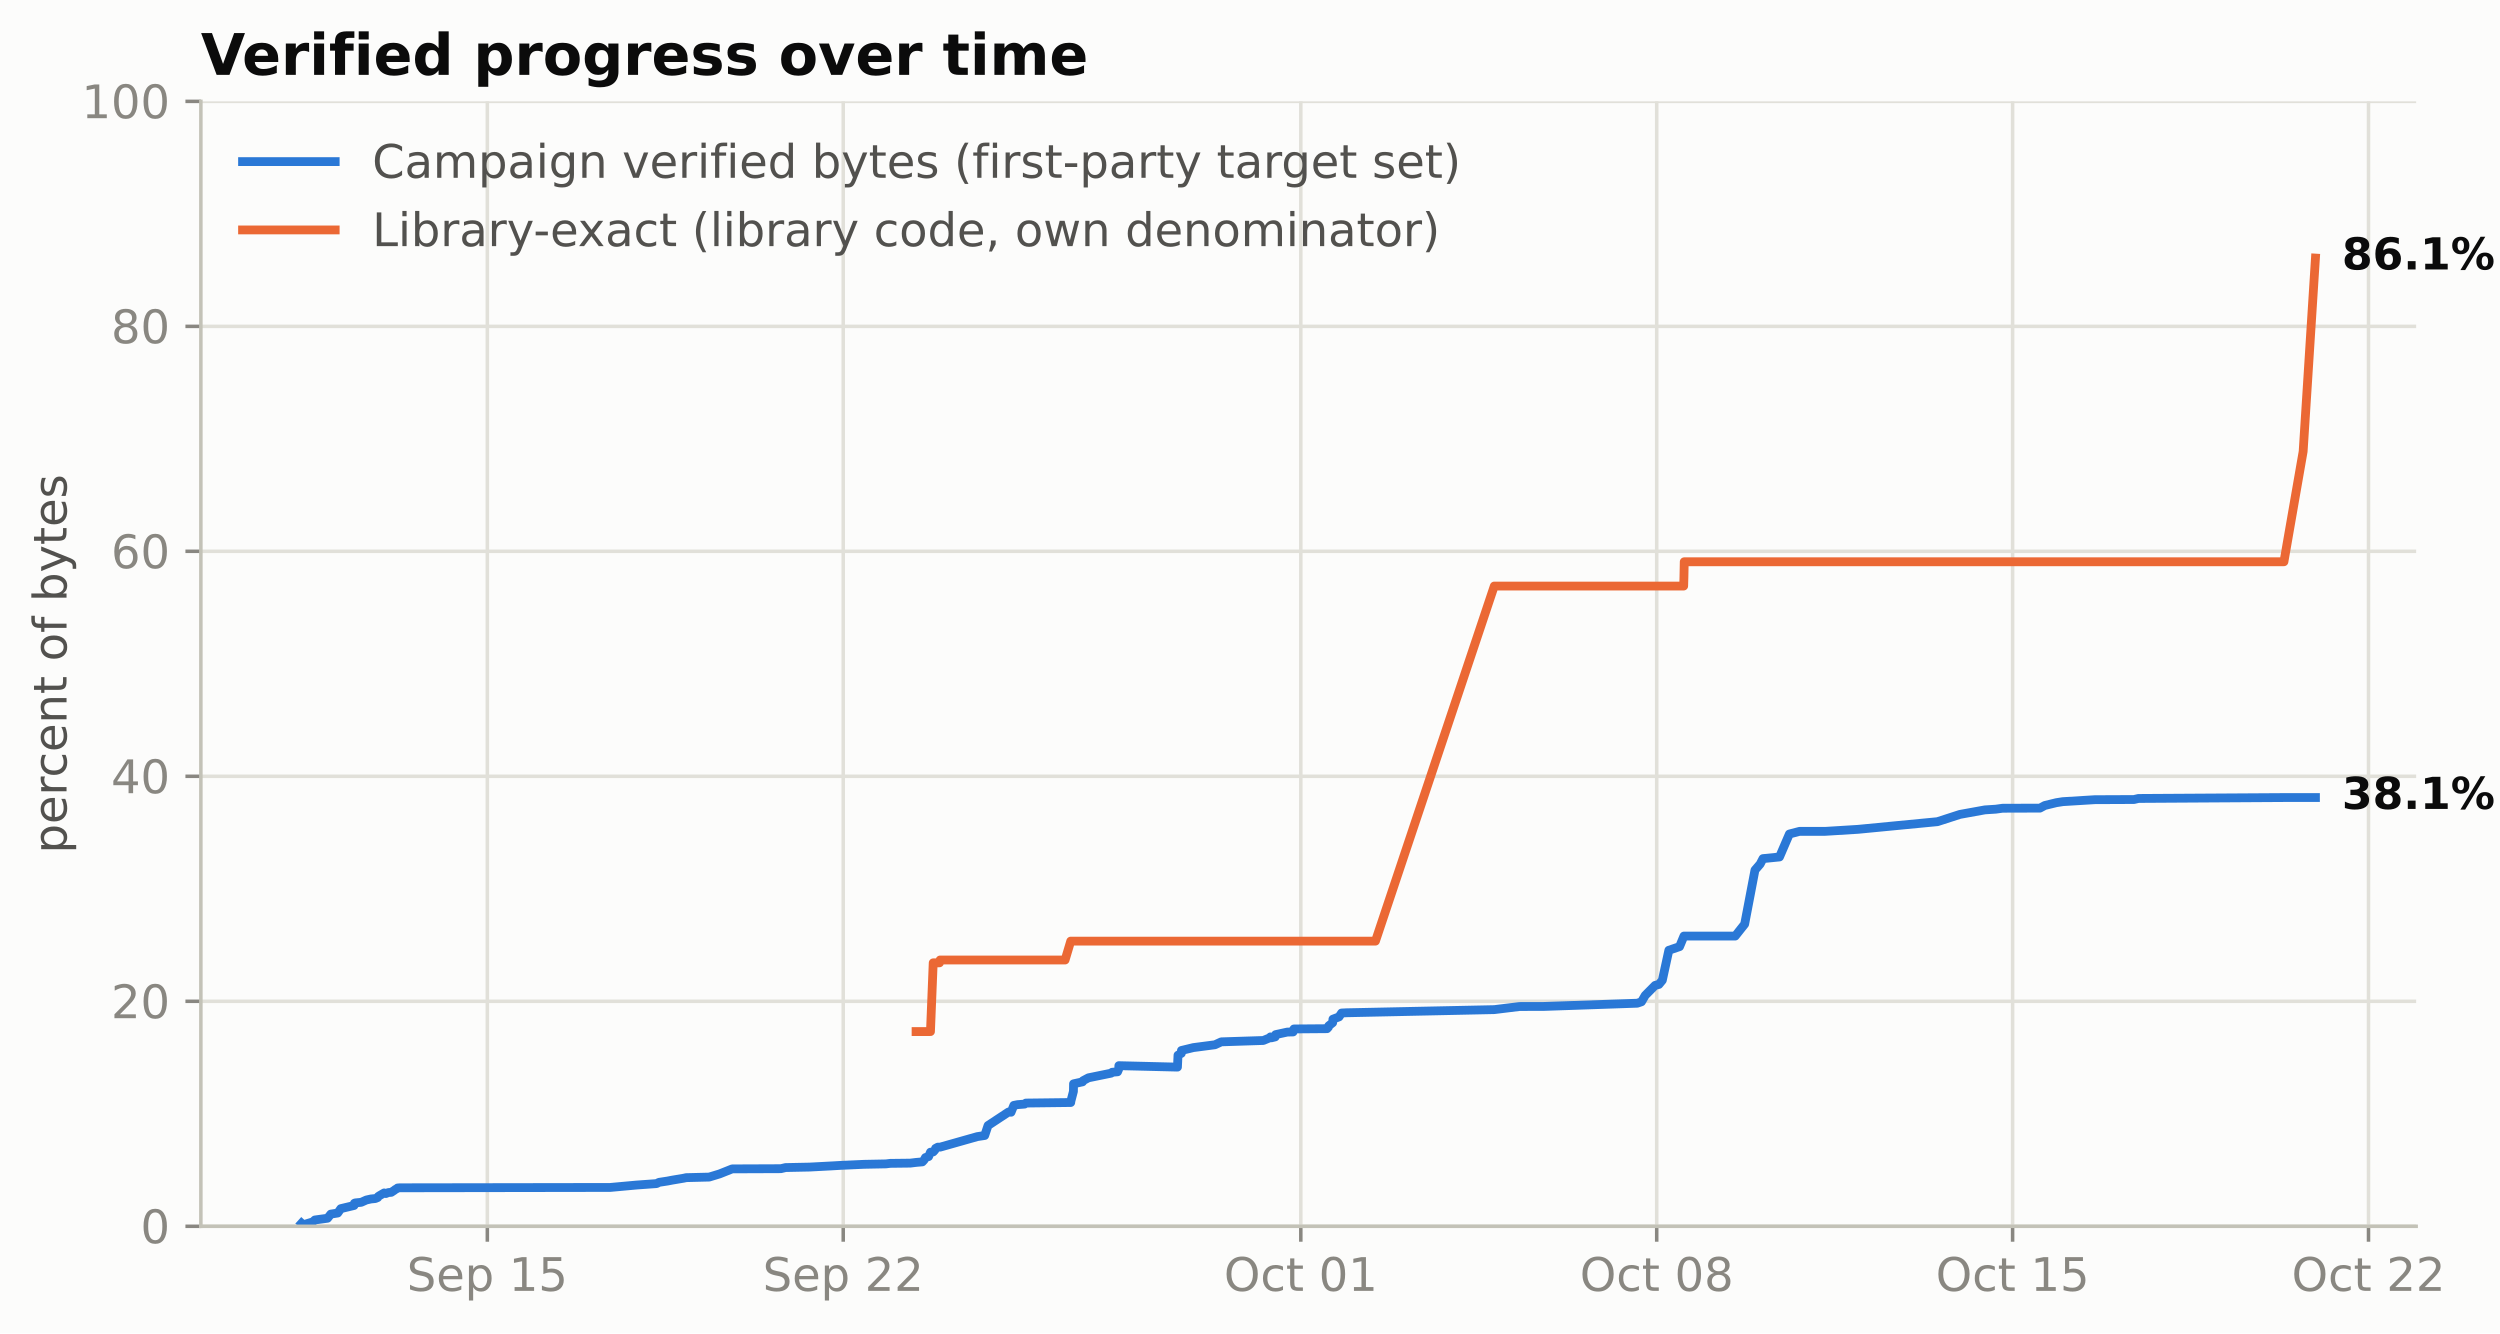
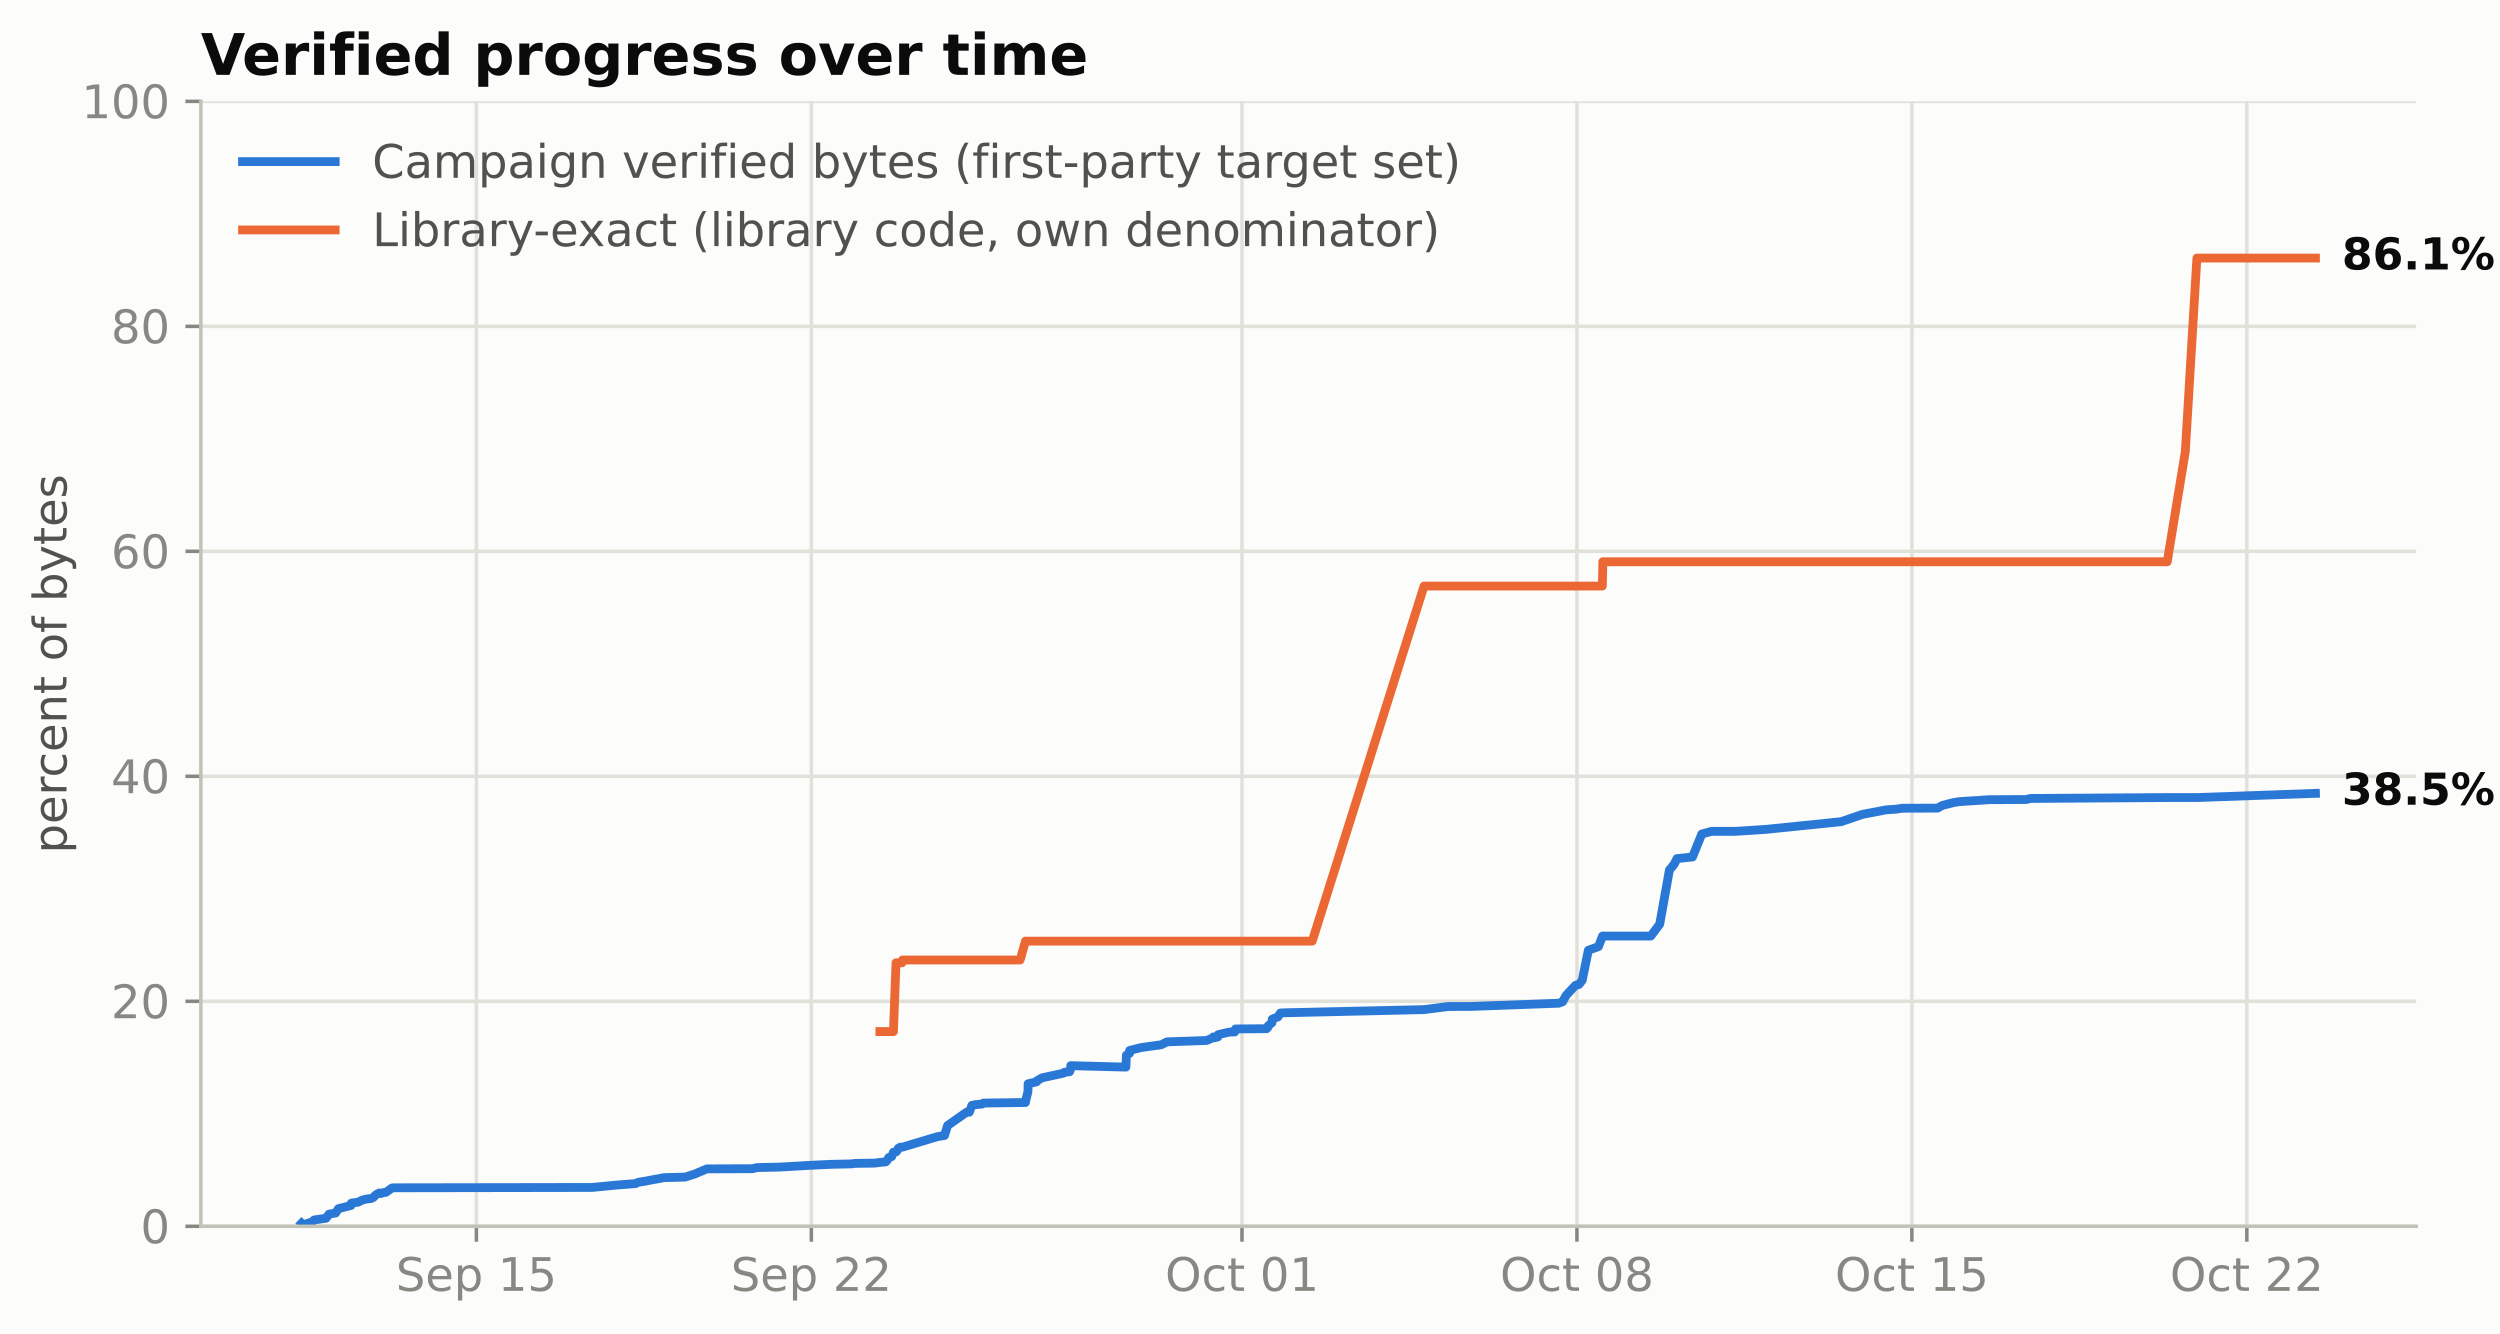
<svg xmlns="http://www.w3.org/2000/svg" xmlns:xlink="http://www.w3.org/1999/xlink" width="566.745pt" height="302.26pt" viewBox="0 0 566.745 302.26" version="1.1">
  <defs>
    <style type="text/css">*{stroke-linejoin: round; stroke-linecap: butt}</style>
  </defs>
  <g id="figure_1">
    <g id="patch_1">
      <path d="M 0 302.26  L 566.745 302.26  L 566.745 0  L 0 0  z " style="fill: #fcfcfb" />
    </g>
    <g id="axes_1">
      <g id="patch_2">
        <path d="M 45.536 278  L 547.736 278  L 547.736 22.976  L 45.536 22.976  z " style="fill: #fcfcfb" />
      </g>
      <g id="matplotlib.axis_1">
        <g id="xtick_1">
          <g id="line2d_1">
-             <path d="M 110.477 278  L 110.477 22.976  " clip-path="url(#pf7d3f120eb)" style="fill: none; stroke: #e1e0d9; stroke-width: 0.8; stroke-linecap: square" />
+             <path d="M 107.998 278  L 107.998 22.976  " clip-path="url(#pf7d3f120eb)" style="fill: none; stroke: #e1e0d9; stroke-width: 0.8; stroke-linecap: square" />
          </g>
          <g id="line2d_2">
            <defs>
              <path id="mc9588ca993" d="M 0 0  L 0 3.5  " style="stroke: #898781; stroke-width: 0.8" />
            </defs>
            <g>
-               <use xlink:href="#mc9588ca993" x="110.477" y="278" style="fill: #898781; stroke: #898781; stroke-width: 0.8" />
+               <use xlink:href="#mc9588ca993" x="107.998" y="278" style="fill: #898781; stroke: #898781; stroke-width: 0.8" />
            </g>
          </g>
          <g id="text_1">
-             <text style="font-size: 10.5px; font-family: 'Segoe UI', 'DejaVu Sans', 'Bitstream Vera Sans', 'Computer Modern Sans Serif', 'Lucida Grande', 'Verdana', 'Geneva', 'Lucid', 'Arial', 'Helvetica', 'Avant Garde', sans-serif; text-anchor: middle; fill: #898781" x="110.477" y="292.645" transform="rotate(-0 110.4766 292.6447)">Sep 15</text>
+             <text style="font-size: 10.5px; font-family: 'Segoe UI', 'DejaVu Sans', 'Bitstream Vera Sans', 'Computer Modern Sans Serif', 'Lucida Grande', 'Verdana', 'Geneva', 'Lucid', 'Arial', 'Helvetica', 'Avant Garde', sans-serif; text-anchor: middle; fill: #898781" x="107.998" y="292.645" transform="rotate(-0 107.9975 292.6447)">Sep 15</text>
          </g>
        </g>
        <g id="xtick_2">
          <g id="line2d_3">
-             <path d="M 191.158 278  L 191.158 22.976  " clip-path="url(#pf7d3f120eb)" style="fill: none; stroke: #e1e0d9; stroke-width: 0.8; stroke-linecap: square" />
+             <path d="M 183.93 278  L 183.93 22.976  " clip-path="url(#pf7d3f120eb)" style="fill: none; stroke: #e1e0d9; stroke-width: 0.8; stroke-linecap: square" />
          </g>
          <g id="line2d_4">
            <g>
-               <use xlink:href="#mc9588ca993" x="191.158" y="278" style="fill: #898781; stroke: #898781; stroke-width: 0.8" />
+               <use xlink:href="#mc9588ca993" x="183.93" y="278" style="fill: #898781; stroke: #898781; stroke-width: 0.8" />
            </g>
          </g>
          <g id="text_2">
-             <text style="font-size: 10.5px; font-family: 'Segoe UI', 'DejaVu Sans', 'Bitstream Vera Sans', 'Computer Modern Sans Serif', 'Lucida Grande', 'Verdana', 'Geneva', 'Lucid', 'Arial', 'Helvetica', 'Avant Garde', sans-serif; text-anchor: middle; fill: #898781" x="191.158" y="292.645" transform="rotate(-0 191.1579 292.6447)">Sep 22</text>
+             <text style="font-size: 10.5px; font-family: 'Segoe UI', 'DejaVu Sans', 'Bitstream Vera Sans', 'Computer Modern Sans Serif', 'Lucida Grande', 'Verdana', 'Geneva', 'Lucid', 'Arial', 'Helvetica', 'Avant Garde', sans-serif; text-anchor: middle; fill: #898781" x="183.93" y="292.645" transform="rotate(-0 183.9296 292.6447)">Sep 22</text>
          </g>
        </g>
        <g id="xtick_3">
          <g id="line2d_5">
-             <path d="M 294.891 278  L 294.891 22.976  " clip-path="url(#pf7d3f120eb)" style="fill: none; stroke: #e1e0d9; stroke-width: 0.8; stroke-linecap: square" />
+             <path d="M 281.556 278  L 281.556 22.976  " clip-path="url(#pf7d3f120eb)" style="fill: none; stroke: #e1e0d9; stroke-width: 0.8; stroke-linecap: square" />
          </g>
          <g id="line2d_6">
            <g>
-               <use xlink:href="#mc9588ca993" x="294.891" y="278" style="fill: #898781; stroke: #898781; stroke-width: 0.8" />
+               <use xlink:href="#mc9588ca993" x="281.556" y="278" style="fill: #898781; stroke: #898781; stroke-width: 0.8" />
            </g>
          </g>
          <g id="text_3">
-             <text style="font-size: 10.5px; font-family: 'Segoe UI', 'DejaVu Sans', 'Bitstream Vera Sans', 'Computer Modern Sans Serif', 'Lucida Grande', 'Verdana', 'Geneva', 'Lucid', 'Arial', 'Helvetica', 'Avant Garde', sans-serif; text-anchor: middle; fill: #898781" x="294.891" y="292.645" transform="rotate(-0 294.8911 292.6447)">Oct 01</text>
+             <text style="font-size: 10.5px; font-family: 'Segoe UI', 'DejaVu Sans', 'Bitstream Vera Sans', 'Computer Modern Sans Serif', 'Lucida Grande', 'Verdana', 'Geneva', 'Lucid', 'Arial', 'Helvetica', 'Avant Garde', sans-serif; text-anchor: middle; fill: #898781" x="281.556" y="292.645" transform="rotate(-0 281.5565 292.6447)">Oct 01</text>
          </g>
        </g>
        <g id="xtick_4">
          <g id="line2d_7">
-             <path d="M 375.573 278  L 375.573 22.976  " clip-path="url(#pf7d3f120eb)" style="fill: none; stroke: #e1e0d9; stroke-width: 0.8; stroke-linecap: square" />
+             <path d="M 357.488 278  L 357.488 22.976  " clip-path="url(#pf7d3f120eb)" style="fill: none; stroke: #e1e0d9; stroke-width: 0.8; stroke-linecap: square" />
          </g>
          <g id="line2d_8">
            <g>
-               <use xlink:href="#mc9588ca993" x="375.573" y="278" style="fill: #898781; stroke: #898781; stroke-width: 0.8" />
+               <use xlink:href="#mc9588ca993" x="357.488" y="278" style="fill: #898781; stroke: #898781; stroke-width: 0.8" />
            </g>
          </g>
          <g id="text_4">
-             <text style="font-size: 10.5px; font-family: 'Segoe UI', 'DejaVu Sans', 'Bitstream Vera Sans', 'Computer Modern Sans Serif', 'Lucida Grande', 'Verdana', 'Geneva', 'Lucid', 'Arial', 'Helvetica', 'Avant Garde', sans-serif; text-anchor: middle; fill: #898781" x="375.573" y="292.645" transform="rotate(-0 375.5725 292.6447)">Oct 08</text>
+             <text style="font-size: 10.5px; font-family: 'Segoe UI', 'DejaVu Sans', 'Bitstream Vera Sans', 'Computer Modern Sans Serif', 'Lucida Grande', 'Verdana', 'Geneva', 'Lucid', 'Arial', 'Helvetica', 'Avant Garde', sans-serif; text-anchor: middle; fill: #898781" x="357.488" y="292.645" transform="rotate(-0 357.4885 292.6447)">Oct 08</text>
          </g>
        </g>
        <g id="xtick_5">
          <g id="line2d_9">
-             <path d="M 456.254 278  L 456.254 22.976  " clip-path="url(#pf7d3f120eb)" style="fill: none; stroke: #e1e0d9; stroke-width: 0.8; stroke-linecap: square" />
+             <path d="M 433.421 278  L 433.421 22.976  " clip-path="url(#pf7d3f120eb)" style="fill: none; stroke: #e1e0d9; stroke-width: 0.8; stroke-linecap: square" />
          </g>
          <g id="line2d_10">
            <g>
-               <use xlink:href="#mc9588ca993" x="456.254" y="278" style="fill: #898781; stroke: #898781; stroke-width: 0.8" />
+               <use xlink:href="#mc9588ca993" x="433.421" y="278" style="fill: #898781; stroke: #898781; stroke-width: 0.8" />
            </g>
          </g>
          <g id="text_5">
-             <text style="font-size: 10.5px; font-family: 'Segoe UI', 'DejaVu Sans', 'Bitstream Vera Sans', 'Computer Modern Sans Serif', 'Lucida Grande', 'Verdana', 'Geneva', 'Lucid', 'Arial', 'Helvetica', 'Avant Garde', sans-serif; text-anchor: middle; fill: #898781" x="456.254" y="292.645" transform="rotate(-0 456.2539 292.6447)">Oct 15</text>
+             <text style="font-size: 10.5px; font-family: 'Segoe UI', 'DejaVu Sans', 'Bitstream Vera Sans', 'Computer Modern Sans Serif', 'Lucida Grande', 'Verdana', 'Geneva', 'Lucid', 'Arial', 'Helvetica', 'Avant Garde', sans-serif; text-anchor: middle; fill: #898781" x="433.421" y="292.645" transform="rotate(-0 433.4205 292.6447)">Oct 15</text>
          </g>
        </g>
        <g id="xtick_6">
          <g id="line2d_11">
-             <path d="M 536.935 278  L 536.935 22.976  " clip-path="url(#pf7d3f120eb)" style="fill: none; stroke: #e1e0d9; stroke-width: 0.8; stroke-linecap: square" />
+             <path d="M 509.353 278  L 509.353 22.976  " clip-path="url(#pf7d3f120eb)" style="fill: none; stroke: #e1e0d9; stroke-width: 0.8; stroke-linecap: square" />
          </g>
          <g id="line2d_12">
            <g>
-               <use xlink:href="#mc9588ca993" x="536.935" y="278" style="fill: #898781; stroke: #898781; stroke-width: 0.8" />
+               <use xlink:href="#mc9588ca993" x="509.353" y="278" style="fill: #898781; stroke: #898781; stroke-width: 0.8" />
            </g>
          </g>
          <g id="text_6">
-             <text style="font-size: 10.5px; font-family: 'Segoe UI', 'DejaVu Sans', 'Bitstream Vera Sans', 'Computer Modern Sans Serif', 'Lucida Grande', 'Verdana', 'Geneva', 'Lucid', 'Arial', 'Helvetica', 'Avant Garde', sans-serif; text-anchor: middle; fill: #898781" x="536.935" y="292.645" transform="rotate(-0 536.9353 292.6447)">Oct 22</text>
+             <text style="font-size: 10.5px; font-family: 'Segoe UI', 'DejaVu Sans', 'Bitstream Vera Sans', 'Computer Modern Sans Serif', 'Lucida Grande', 'Verdana', 'Geneva', 'Lucid', 'Arial', 'Helvetica', 'Avant Garde', sans-serif; text-anchor: middle; fill: #898781" x="509.353" y="292.645" transform="rotate(-0 509.3525 292.6447)">Oct 22</text>
          </g>
        </g>
      </g>
      <g id="matplotlib.axis_2">
        <g id="ytick_1">
          <g id="line2d_13">
            <path d="M 45.536 278  L 547.736 278  " clip-path="url(#pf7d3f120eb)" style="fill: none; stroke: #e1e0d9; stroke-width: 0.8; stroke-linecap: square" />
          </g>
          <g id="line2d_14">
            <defs>
              <path id="mee49852863" d="M 0 0  L -3.5 0  " style="stroke: #898781; stroke-width: 0.8" />
            </defs>
            <g>
              <use xlink:href="#mee49852863" x="45.536" y="278" style="fill: #898781; stroke: #898781; stroke-width: 0.8" />
            </g>
          </g>
          <g id="text_7">
            <text style="font-size: 10.5px; font-family: 'Segoe UI', 'DejaVu Sans', 'Bitstream Vera Sans', 'Computer Modern Sans Serif', 'Lucida Grande', 'Verdana', 'Geneva', 'Lucid', 'Arial', 'Helvetica', 'Avant Garde', sans-serif; text-anchor: end; fill: #898781" x="38.536" y="281.823" transform="rotate(-0 38.53609 281.8225)">0</text>
          </g>
        </g>
        <g id="ytick_2">
          <g id="line2d_15">
            <path d="M 45.536 226.996  L 547.736 226.996  " clip-path="url(#pf7d3f120eb)" style="fill: none; stroke: #e1e0d9; stroke-width: 0.8; stroke-linecap: square" />
          </g>
          <g id="line2d_16">
            <g>
              <use xlink:href="#mee49852863" x="45.536" y="226.996" style="fill: #898781; stroke: #898781; stroke-width: 0.8" />
            </g>
          </g>
          <g id="text_8">
            <text style="font-size: 10.5px; font-family: 'Segoe UI', 'DejaVu Sans', 'Bitstream Vera Sans', 'Computer Modern Sans Serif', 'Lucida Grande', 'Verdana', 'Geneva', 'Lucid', 'Arial', 'Helvetica', 'Avant Garde', sans-serif; text-anchor: end; fill: #898781" x="38.536" y="230.818" transform="rotate(-0 38.53609 230.8177)">20</text>
          </g>
        </g>
        <g id="ytick_3">
          <g id="line2d_17">
            <path d="M 45.536 175.991  L 547.736 175.991  " clip-path="url(#pf7d3f120eb)" style="fill: none; stroke: #e1e0d9; stroke-width: 0.8; stroke-linecap: square" />
          </g>
          <g id="line2d_18">
            <g>
              <use xlink:href="#mee49852863" x="45.536" y="175.991" style="fill: #898781; stroke: #898781; stroke-width: 0.8" />
            </g>
          </g>
          <g id="text_9">
            <text style="font-size: 10.5px; font-family: 'Segoe UI', 'DejaVu Sans', 'Bitstream Vera Sans', 'Computer Modern Sans Serif', 'Lucida Grande', 'Verdana', 'Geneva', 'Lucid', 'Arial', 'Helvetica', 'Avant Garde', sans-serif; text-anchor: end; fill: #898781" x="38.536" y="179.813" transform="rotate(-0 38.53609 179.813)">40</text>
          </g>
        </g>
        <g id="ytick_4">
          <g id="line2d_19">
            <path d="M 45.536 124.986  L 547.736 124.986  " clip-path="url(#pf7d3f120eb)" style="fill: none; stroke: #e1e0d9; stroke-width: 0.8; stroke-linecap: square" />
          </g>
          <g id="line2d_20">
            <g>
              <use xlink:href="#mee49852863" x="45.536" y="124.986" style="fill: #898781; stroke: #898781; stroke-width: 0.8" />
            </g>
          </g>
          <g id="text_10">
            <text style="font-size: 10.5px; font-family: 'Segoe UI', 'DejaVu Sans', 'Bitstream Vera Sans', 'Computer Modern Sans Serif', 'Lucida Grande', 'Verdana', 'Geneva', 'Lucid', 'Arial', 'Helvetica', 'Avant Garde', sans-serif; text-anchor: end; fill: #898781" x="38.536" y="128.808" transform="rotate(-0 38.53609 128.8082)">60</text>
          </g>
        </g>
        <g id="ytick_5">
          <g id="line2d_21">
            <path d="M 45.536 73.981  L 547.736 73.981  " clip-path="url(#pf7d3f120eb)" style="fill: none; stroke: #e1e0d9; stroke-width: 0.8; stroke-linecap: square" />
          </g>
          <g id="line2d_22">
            <g>
              <use xlink:href="#mee49852863" x="45.536" y="73.981" style="fill: #898781; stroke: #898781; stroke-width: 0.8" />
            </g>
          </g>
          <g id="text_11">
            <text style="font-size: 10.5px; font-family: 'Segoe UI', 'DejaVu Sans', 'Bitstream Vera Sans', 'Computer Modern Sans Serif', 'Lucida Grande', 'Verdana', 'Geneva', 'Lucid', 'Arial', 'Helvetica', 'Avant Garde', sans-serif; text-anchor: end; fill: #898781" x="38.536" y="77.803" transform="rotate(-0 38.53609 77.80335)">80</text>
          </g>
        </g>
        <g id="ytick_6">
          <g id="line2d_23">
            <path d="M 45.536 22.976  L 547.736 22.976  " clip-path="url(#pf7d3f120eb)" style="fill: none; stroke: #e1e0d9; stroke-width: 0.8; stroke-linecap: square" />
          </g>
          <g id="line2d_24">
            <g>
              <use xlink:href="#mee49852863" x="45.536" y="22.976" style="fill: #898781; stroke: #898781; stroke-width: 0.8" />
            </g>
          </g>
          <g id="text_12">
            <text style="font-size: 10.5px; font-family: 'Segoe UI', 'DejaVu Sans', 'Bitstream Vera Sans', 'Computer Modern Sans Serif', 'Lucida Grande', 'Verdana', 'Geneva', 'Lucid', 'Arial', 'Helvetica', 'Avant Garde', sans-serif; text-anchor: end; fill: #898781" x="38.536" y="26.799" transform="rotate(-0 38.53609 26.79855)">100</text>
          </g>
        </g>
        <g id="text_13">
          <text style="font-size: 10.5px; font-family: 'Segoe UI', 'DejaVu Sans', 'Bitstream Vera Sans', 'Computer Modern Sans Serif', 'Lucida Grande', 'Verdana', 'Geneva', 'Lucid', 'Arial', 'Helvetica', 'Avant Garde', sans-serif; text-anchor: middle; fill: #52514e" x="15.085" y="150.488" transform="rotate(-90 15.08484 150.4884)">percent of bytes</text>
        </g>
      </g>
      <g id="line2d_25">
-         <path d="M 68.363 277.312  L 68.773 277.682  L 68.877 277.615  L 70.932 276.993  L 71.383 276.565  L 74.255 276.172  L 74.994 275.236  L 76.564 274.989  L 77.262 273.997  L 80.267 273.28  L 80.343 272.775  L 80.51 272.701  L 81.89 272.561  L 83.049 272.038  L 84.092 271.806  L 85.079 271.706  L 85.617 271.487  L 85.751 271.237  L 86.024 271.054  L 87.09 270.436  L 87.477 270.574  L 88.044 270.35  L 88.692 270.299  L 89.447 269.799  L 89.526 269.704  L 90.037 269.429  L 90.126 269.319  L 90.626 269.271  L 138.342 269.192  L 144.282 268.649  L 148.867 268.317  L 149.386 268.037  L 151.324 267.741  L 152.323 267.547  L 155.028 267.09  L 155.563 266.971  L 160.77 266.841  L 163.122 266.126  L 165.986 264.984  L 177.019 264.938  L 178.092 264.686  L 183.528 264.573  L 188.572 264.306  L 190.518 264.193  L 195.834 263.951  L 200.867 263.849  L 201.78 263.734  L 206.364 263.678  L 207.671 263.518  L 209.09 263.395  L 209.487 262.967  L 209.795 262.416  L 210.51 262.197  L 210.935 261.199  L 211.555 261.133  L 211.971 260.682  L 212.085 260.337  L 212.601 260.057  L 213.118 260.057  L 221.554 257.667  L 223.23 257.412  L 223.982 255.153  L 228.615 252.098  L 229.202 252.144  L 229.83 250.59  L 230.686 250.422  L 232.28 250.295  L 232.567 250.063  L 242.733 249.935  L 242.75 249.693  L 243.342 247.418  L 243.372 245.699  L 245.41 245.25  L 245.512 245  L 246.748 244.337  L 251.892 243.287  L 252.127 243.077  L 253.354 242.973  L 253.61 242.371  L 253.645 241.586  L 266.925 241.912  L 267.05 239.206  L 267.803 238.796  L 267.832 238.14  L 270.525 237.487  L 275.432 236.845  L 276.86 236.184  L 286.385 235.876  L 287.977 235.218  L 288.01 235.062  L 288.231 235.274  L 289.082 235.062  L 289.179 234.547  L 291.827 233.971  L 293.138 233.94  L 293.151 233.537  L 293.337 233.262  L 300.837 233.2  L 301.148 232.869  L 301.215 232.55  L 302.108 231.854  L 302.174 231.043  L 303.549 230.528  L 304.136 229.65  L 305.262 229.594  L 338.746 228.878  L 344.489 228.174  L 349.996 228.159  L 371.172 227.427  L 372.122 227.098  L 372.973 225.641  L 375.221 223.379  L 376.066 223.173  L 376.846 222.224  L 378.326 215.42  L 380.75 214.601  L 381.745 212.204  L 393.367 212.204  L 395.51 209.498  L 397.848 197.245  L 399.023 195.88  L 399.664 194.646  L 403.408 194.271  L 405.649 189.071  L 407.947 188.469  L 413.735 188.469  L 421.219 188.008  L 439.212 186.273  L 444.315 184.623  L 449.977 183.598  L 452.432 183.44  L 453.979 183.226  L 462.454 183.198  L 463.561 182.601  L 466.165 181.966  L 467.638 181.734  L 474.879 181.288  L 483.766 181.249  L 484.789 181.01  L 517.761 180.803  L 524.909 180.803  L 524.909 180.803  " clip-path="url(#pf7d3f120eb)" style="fill: none; stroke: #2a78d6; stroke-width: 2; stroke-linecap: square" />
+         <path d="M 68.363 277.312  L 68.749 277.682  L 68.847 277.615  L 70.781 276.993  L 71.205 276.565  L 73.908 276.172  L 74.603 275.236  L 76.081 274.989  L 76.738 273.997  L 79.567 273.28  L 79.638 272.775  L 79.795 272.701  L 81.094 272.561  L 82.184 272.038  L 83.166 271.806  L 84.095 271.706  L 84.601 271.487  L 84.869 271.199  L 85.394 270.73  L 85.923 270.526  L 85.987 270.436  L 86.352 270.574  L 86.885 270.35  L 87.495 270.299  L 88.206 269.799  L 88.28 269.704  L 88.761 269.429  L 88.845 269.319  L 89.316 269.271  L 134.223 269.192  L 139.813 268.649  L 144.129 268.317  L 144.617 268.037  L 146.441 267.741  L 147.381 267.547  L 149.927 267.09  L 150.43 266.971  L 155.331 266.841  L 157.544 266.126  L 160.239 264.984  L 170.623 264.938  L 171.633 264.686  L 176.749 264.573  L 181.496 264.306  L 183.327 264.193  L 188.331 263.951  L 193.067 263.849  L 193.926 263.734  L 198.24 263.678  L 199.47 263.518  L 200.806 263.395  L 201.18 262.967  L 201.47 262.416  L 202.142 262.197  L 202.542 261.199  L 203.126 261.133  L 203.517 260.682  L 203.625 260.337  L 204.11 260.057  L 204.597 260.057  L 212.537 257.667  L 214.114 257.412  L 214.821 255.153  L 219.181 252.098  L 219.734 252.144  L 220.325 250.59  L 221.131 250.422  L 222.631 250.295  L 222.901 250.063  L 232.469 249.935  L 232.484 249.693  L 233.042 247.418  L 233.07 245.699  L 234.988 245.25  L 235.084 245  L 236.247 244.337  L 241.088 243.287  L 241.31 243.077  L 242.465 242.973  L 242.705 242.371  L 242.738 241.586  L 255.237 241.912  L 255.354 239.206  L 256.063 238.796  L 256.09 238.14  L 258.625 237.487  L 263.243 236.845  L 264.587 236.184  L 273.551 235.876  L 275.049 235.218  L 275.08 235.062  L 275.288 235.274  L 276.089 235.062  L 276.18 234.547  L 278.673 233.971  L 279.907 233.94  L 279.919 233.537  L 280.094 233.262  L 287.153 233.2  L 287.445 232.869  L 287.508 232.55  L 288.348 231.854  L 288.411 231.043  L 289.705 230.528  L 290.257 229.65  L 291.317 229.594  L 322.83 228.878  L 328.235 228.174  L 333.417 228.159  L 353.347 227.427  L 354.241 227.098  L 355.042 225.641  L 357.157 223.379  L 357.953 223.173  L 358.687 222.224  L 360.08 215.42  L 362.361 214.601  L 363.297 212.204  L 374.235 212.204  L 376.252 209.498  L 378.453 197.245  L 379.559 195.88  L 380.162 194.646  L 383.685 194.271  L 385.794 189.071  L 387.957 188.469  L 393.404 188.469  L 400.448 188.008  L 417.382 186.273  L 422.184 184.623  L 427.513 183.598  L 429.823 183.44  L 431.279 183.226  L 439.256 183.198  L 440.297 182.601  L 442.748 181.966  L 444.135 181.734  L 450.95 181.288  L 459.313 181.249  L 460.276 181.01  L 491.307 180.803  L 498.034 180.803  L 524.909 179.849  L 524.909 179.849  " clip-path="url(#pf7d3f120eb)" style="fill: none; stroke: #2a78d6; stroke-width: 2; stroke-linecap: square" />
      </g>
      <g id="line2d_26">
-         <path d="M 207.671 233.856  L 209.09 233.856  L 209.487 233.856  L 209.795 233.856  L 210.51 233.856  L 210.935 233.856  L 211.555 218.271  L 211.971 218.271  L 212.085 218.271  L 212.601 218.271  L 212.98 218.271  L 213.118 217.629  L 220.808 217.629  L 221.134 217.629  L 221.554 217.629  L 223.23 217.629  L 223.982 217.629  L 228.615 217.629  L 229.202 217.629  L 229.83 217.629  L 230.686 217.629  L 232.28 217.629  L 232.567 217.629  L 241.454 217.629  L 242.733 213.349  L 242.75 213.349  L 243.342 213.349  L 243.372 213.349  L 245.41 213.349  L 245.512 213.349  L 245.968 213.349  L 246.748 213.349  L 251.892 213.349  L 252.127 213.349  L 253.354 213.349  L 253.61 213.349  L 253.645 213.349  L 266.925 213.349  L 266.987 213.349  L 266.999 213.349  L 267.05 213.349  L 267.803 213.349  L 267.818 213.349  L 267.832 213.349  L 270.525 213.349  L 275.42 213.349  L 275.432 213.349  L 276.592 213.349  L 276.86 213.349  L 286.385 213.349  L 287.977 213.349  L 288.01 213.349  L 288.231 213.349  L 289.082 213.349  L 289.179 213.349  L 290.527 213.349  L 291.173 213.349  L 291.735 213.349  L 291.827 213.349  L 293.116 213.349  L 293.138 213.349  L 293.151 213.349  L 293.294 213.349  L 293.337 213.349  L 300.837 213.349  L 301.148 213.349  L 301.161 213.349  L 301.215 213.349  L 302.108 213.349  L 302.151 213.349  L 302.174 213.349  L 303.549 213.349  L 304.136 213.349  L 305.262 213.349  L 311.814 213.349  L 338.746 132.856  L 344.489 132.856  L 349.996 132.856  L 371.172 132.856  L 372.122 132.856  L 372.973 132.856  L 375.221 132.856  L 376.066 132.856  L 376.846 132.856  L 377.593 132.856  L 378.326 132.856  L 380.678 132.856  L 380.702 132.856  L 380.719 132.856  L 380.75 132.856  L 381.685 132.856  L 381.745 130.79  L 381.813 127.35  L 393.367 127.35  L 395.51 127.35  L 397.848 127.35  L 399.023 127.35  L 399.664 127.35  L 403.408 127.35  L 405.649 127.35  L 407.947 127.35  L 413.735 127.35  L 421.219 127.35  L 439.212 127.35  L 444.315 127.35  L 449.977 127.35  L 452.432 127.35  L 453.979 127.35  L 455.219 127.35  L 461.02 127.35  L 462.454 127.35  L 463.561 127.35  L 466.165 127.35  L 467.638 127.35  L 474.879 127.35  L 483.766 127.35  L 484.789 127.35  L 507.798 127.35  L 517.761 127.35  L 522.118 102.35  L 524.909 58.504  " clip-path="url(#pf7d3f120eb)" style="fill: none; stroke: #eb6834; stroke-width: 2; stroke-linecap: square" />
+         <path d="M 199.47 233.856  L 200.806 233.856  L 201.18 233.856  L 201.47 233.856  L 202.142 233.856  L 202.542 233.856  L 203.126 218.271  L 203.517 218.271  L 203.625 218.271  L 204.11 218.271  L 204.467 218.271  L 204.597 217.629  L 211.834 217.629  L 212.141 217.629  L 212.537 217.629  L 214.114 217.629  L 214.821 217.629  L 219.181 217.629  L 219.734 217.629  L 220.325 217.629  L 221.131 217.629  L 222.631 217.629  L 222.901 217.629  L 231.265 217.629  L 232.469 213.349  L 232.484 213.349  L 233.042 213.349  L 233.07 213.349  L 234.988 213.349  L 235.084 213.349  L 235.514 213.349  L 236.247 213.349  L 241.088 213.349  L 241.31 213.349  L 242.465 213.349  L 242.705 213.349  L 242.738 213.349  L 255.237 213.349  L 255.295 213.349  L 255.306 213.349  L 255.354 213.349  L 256.063 213.349  L 256.077 213.349  L 256.09 213.349  L 258.625 213.349  L 263.231 213.349  L 263.243 213.349  L 264.334 213.349  L 264.587 213.349  L 273.551 213.349  L 275.049 213.349  L 275.08 213.349  L 275.288 213.349  L 276.089 213.349  L 276.18 213.349  L 277.449 213.349  L 278.058 213.349  L 278.586 213.349  L 278.673 213.349  L 279.885 213.349  L 279.907 213.349  L 279.919 213.349  L 280.053 213.349  L 280.094 213.349  L 287.153 213.349  L 287.445 213.349  L 287.458 213.349  L 287.508 213.349  L 288.348 213.349  L 288.389 213.349  L 288.411 213.349  L 289.705 213.349  L 290.257 213.349  L 291.317 213.349  L 297.483 213.349  L 322.83 132.856  L 328.235 132.856  L 333.417 132.856  L 353.347 132.856  L 354.241 132.856  L 355.042 132.856  L 357.157 132.856  L 357.953 132.856  L 358.687 132.856  L 359.39 132.856  L 360.08 132.856  L 362.293 132.856  L 362.316 132.856  L 362.332 132.856  L 362.361 132.856  L 363.241 132.856  L 363.297 130.79  L 363.362 127.35  L 374.235 127.35  L 376.252 127.35  L 378.453 127.35  L 379.559 127.35  L 380.162 127.35  L 383.685 127.35  L 385.794 127.35  L 387.957 127.35  L 393.404 127.35  L 400.448 127.35  L 417.382 127.35  L 422.184 127.35  L 427.513 127.35  L 429.823 127.35  L 431.279 127.35  L 432.446 127.35  L 437.907 127.35  L 439.256 127.35  L 440.297 127.35  L 442.748 127.35  L 444.135 127.35  L 450.95 127.35  L 459.313 127.35  L 460.276 127.35  L 481.931 127.35  L 491.307 127.35  L 495.408 102.35  L 498.034 58.504  L 524.909 58.504  " clip-path="url(#pf7d3f120eb)" style="fill: none; stroke: #eb6834; stroke-width: 2; stroke-linecap: square" />
      </g>
      <g id="patch_3">
        <path d="M 45.536 278  L 45.536 22.976  " style="fill: none; stroke: #c3c2b7; stroke-width: 0.8; stroke-linejoin: miter; stroke-linecap: square" />
      </g>
      <g id="patch_4">
        <path d="M 45.536 278  L 547.736 278  " style="fill: none; stroke: #c3c2b7; stroke-width: 0.8; stroke-linejoin: miter; stroke-linecap: square" />
      </g>
      <g id="text_14">
-         <text style="font-weight: 700; font-size: 10px; font-family: 'Segoe UI', 'DejaVu Sans', 'Bitstream Vera Sans', 'Computer Modern Sans Serif', 'Lucida Grande', 'Verdana', 'Geneva', 'Lucid', 'Arial', 'Helvetica', 'Avant Garde', sans-serif; text-anchor: start; fill: #0b0b0b" x="530.909" y="183.391" transform="rotate(-0 530.9088 183.391)">38.1%</text>
+         <text style="font-weight: 700; font-size: 10px; font-family: 'Segoe UI', 'DejaVu Sans', 'Bitstream Vera Sans', 'Computer Modern Sans Serif', 'Lucida Grande', 'Verdana', 'Geneva', 'Lucid', 'Arial', 'Helvetica', 'Avant Garde', sans-serif; text-anchor: start; fill: #0b0b0b" x="530.909" y="182.437" transform="rotate(-0 530.9088 182.4372)">38.5%</text>
      </g>
      <g id="text_15">
        <text style="font-weight: 700; font-size: 10px; font-family: 'Segoe UI', 'DejaVu Sans', 'Bitstream Vera Sans', 'Computer Modern Sans Serif', 'Lucida Grande', 'Verdana', 'Geneva', 'Lucid', 'Arial', 'Helvetica', 'Avant Garde', sans-serif; text-anchor: start; fill: #0b0b0b" x="530.909" y="61.092" transform="rotate(-0 530.9088 61.09169)">86.1%</text>
      </g>
      <g id="text_16">
        <text style="font-weight: 700; font-size: 13px; font-family: 'Segoe UI', 'DejaVu Sans', 'Bitstream Vera Sans', 'Computer Modern Sans Serif', 'Lucida Grande', 'Verdana', 'Geneva', 'Lucid', 'Arial', 'Helvetica', 'Avant Garde', sans-serif; text-anchor: start; fill: #0b0b0b" x="45.536" y="16.976" transform="rotate(-0 45.53609 16.97641)">Verified progress over time</text>
      </g>
      <g id="legend_1">
        <g id="line2d_27">
          <path d="M 54.986 36.636  L 65.486 36.636  L 75.986 36.636  " style="fill: none; stroke: #2a78d6; stroke-width: 2; stroke-linecap: square" />
        </g>
        <g id="text_17">
          <text style="font-size: 10.5px; font-family: 'Segoe UI', 'DejaVu Sans', 'Bitstream Vera Sans', 'Computer Modern Sans Serif', 'Lucida Grande', 'Verdana', 'Geneva', 'Lucid', 'Arial', 'Helvetica', 'Avant Garde', sans-serif; text-anchor: start; fill: #52514e" x="84.386" y="40.311" transform="rotate(-0 84.38609 40.31125)">Campaign verified bytes (first-party target set)</text>
        </g>
        <g id="line2d_28">
          <path d="M 54.986 52.13  L 65.486 52.13  L 75.986 52.13  " style="fill: none; stroke: #eb6834; stroke-width: 2; stroke-linecap: square" />
        </g>
        <g id="text_18">
          <text style="font-size: 10.5px; font-family: 'Segoe UI', 'DejaVu Sans', 'Bitstream Vera Sans', 'Computer Modern Sans Serif', 'Lucida Grande', 'Verdana', 'Geneva', 'Lucid', 'Arial', 'Helvetica', 'Avant Garde', sans-serif; text-anchor: start; fill: #52514e" x="84.386" y="55.805" transform="rotate(-0 84.38609 55.80531)">Library-exact (library code, own denominator)</text>
        </g>
      </g>
    </g>
  </g>
  <defs>
    <clipPath id="pf7d3f120eb">
      <rect x="45.536" y="22.976" width="502.2" height="255.024" />
    </clipPath>
  </defs>
</svg>
